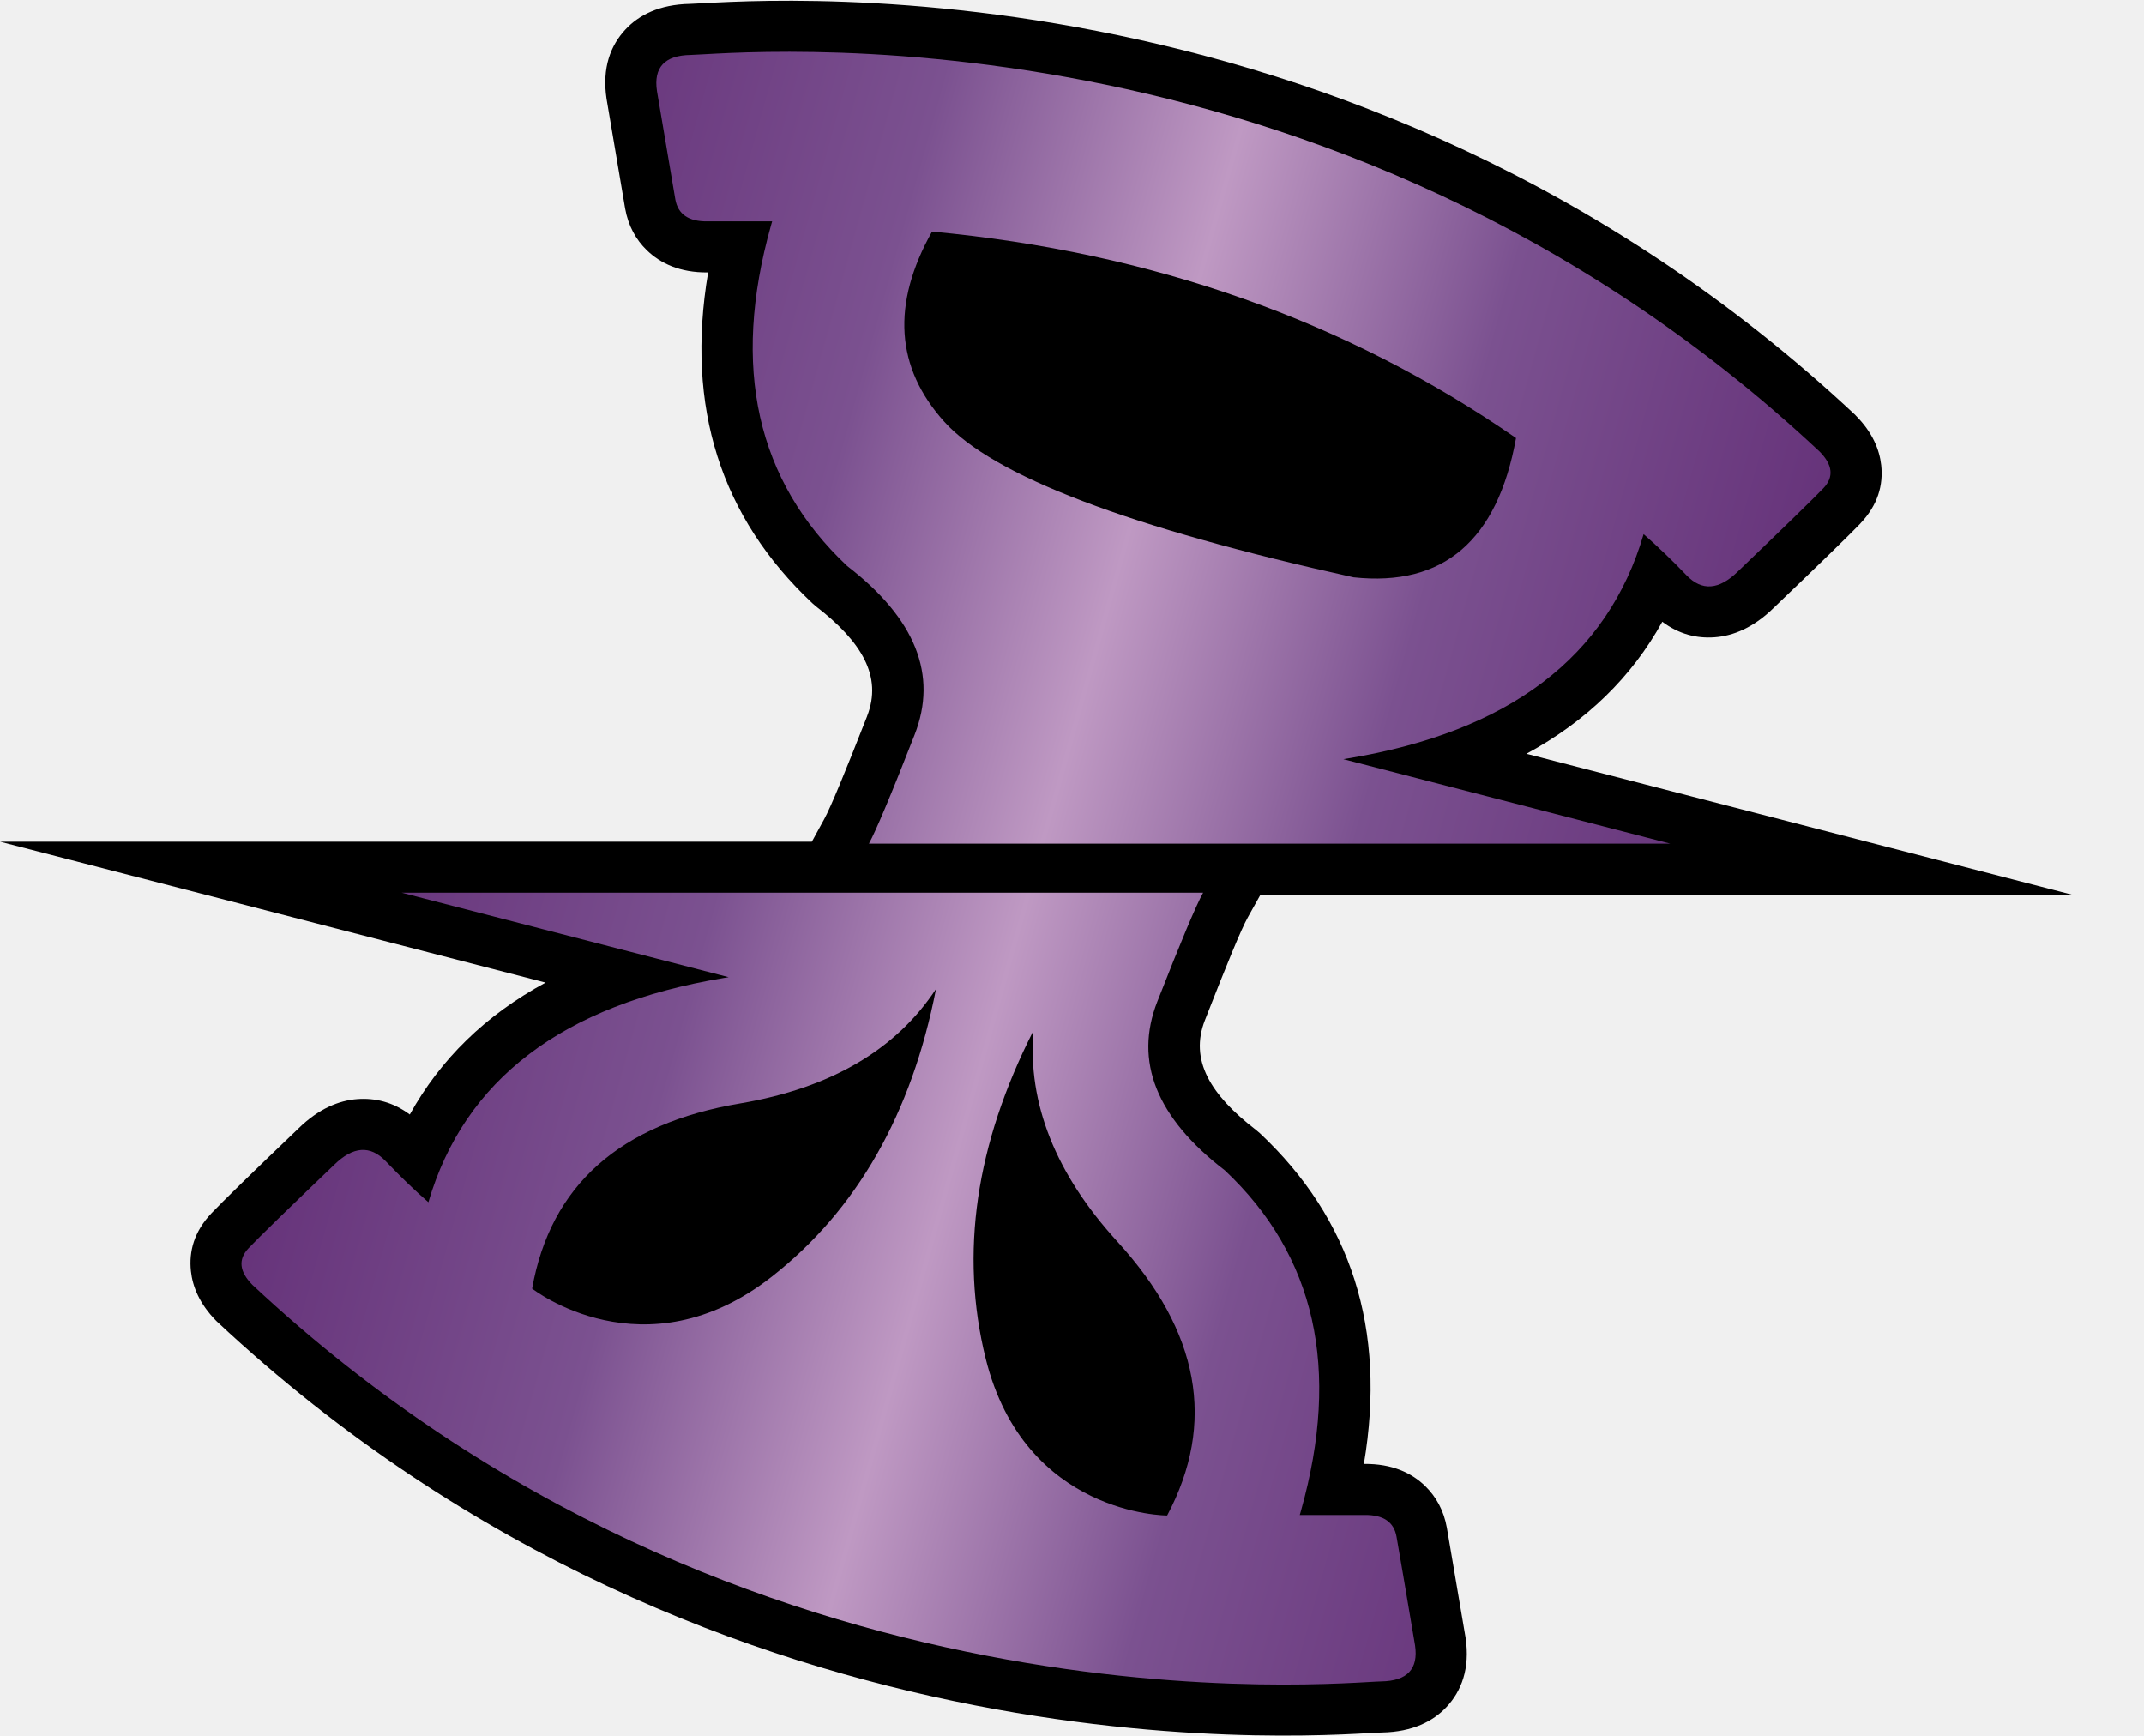
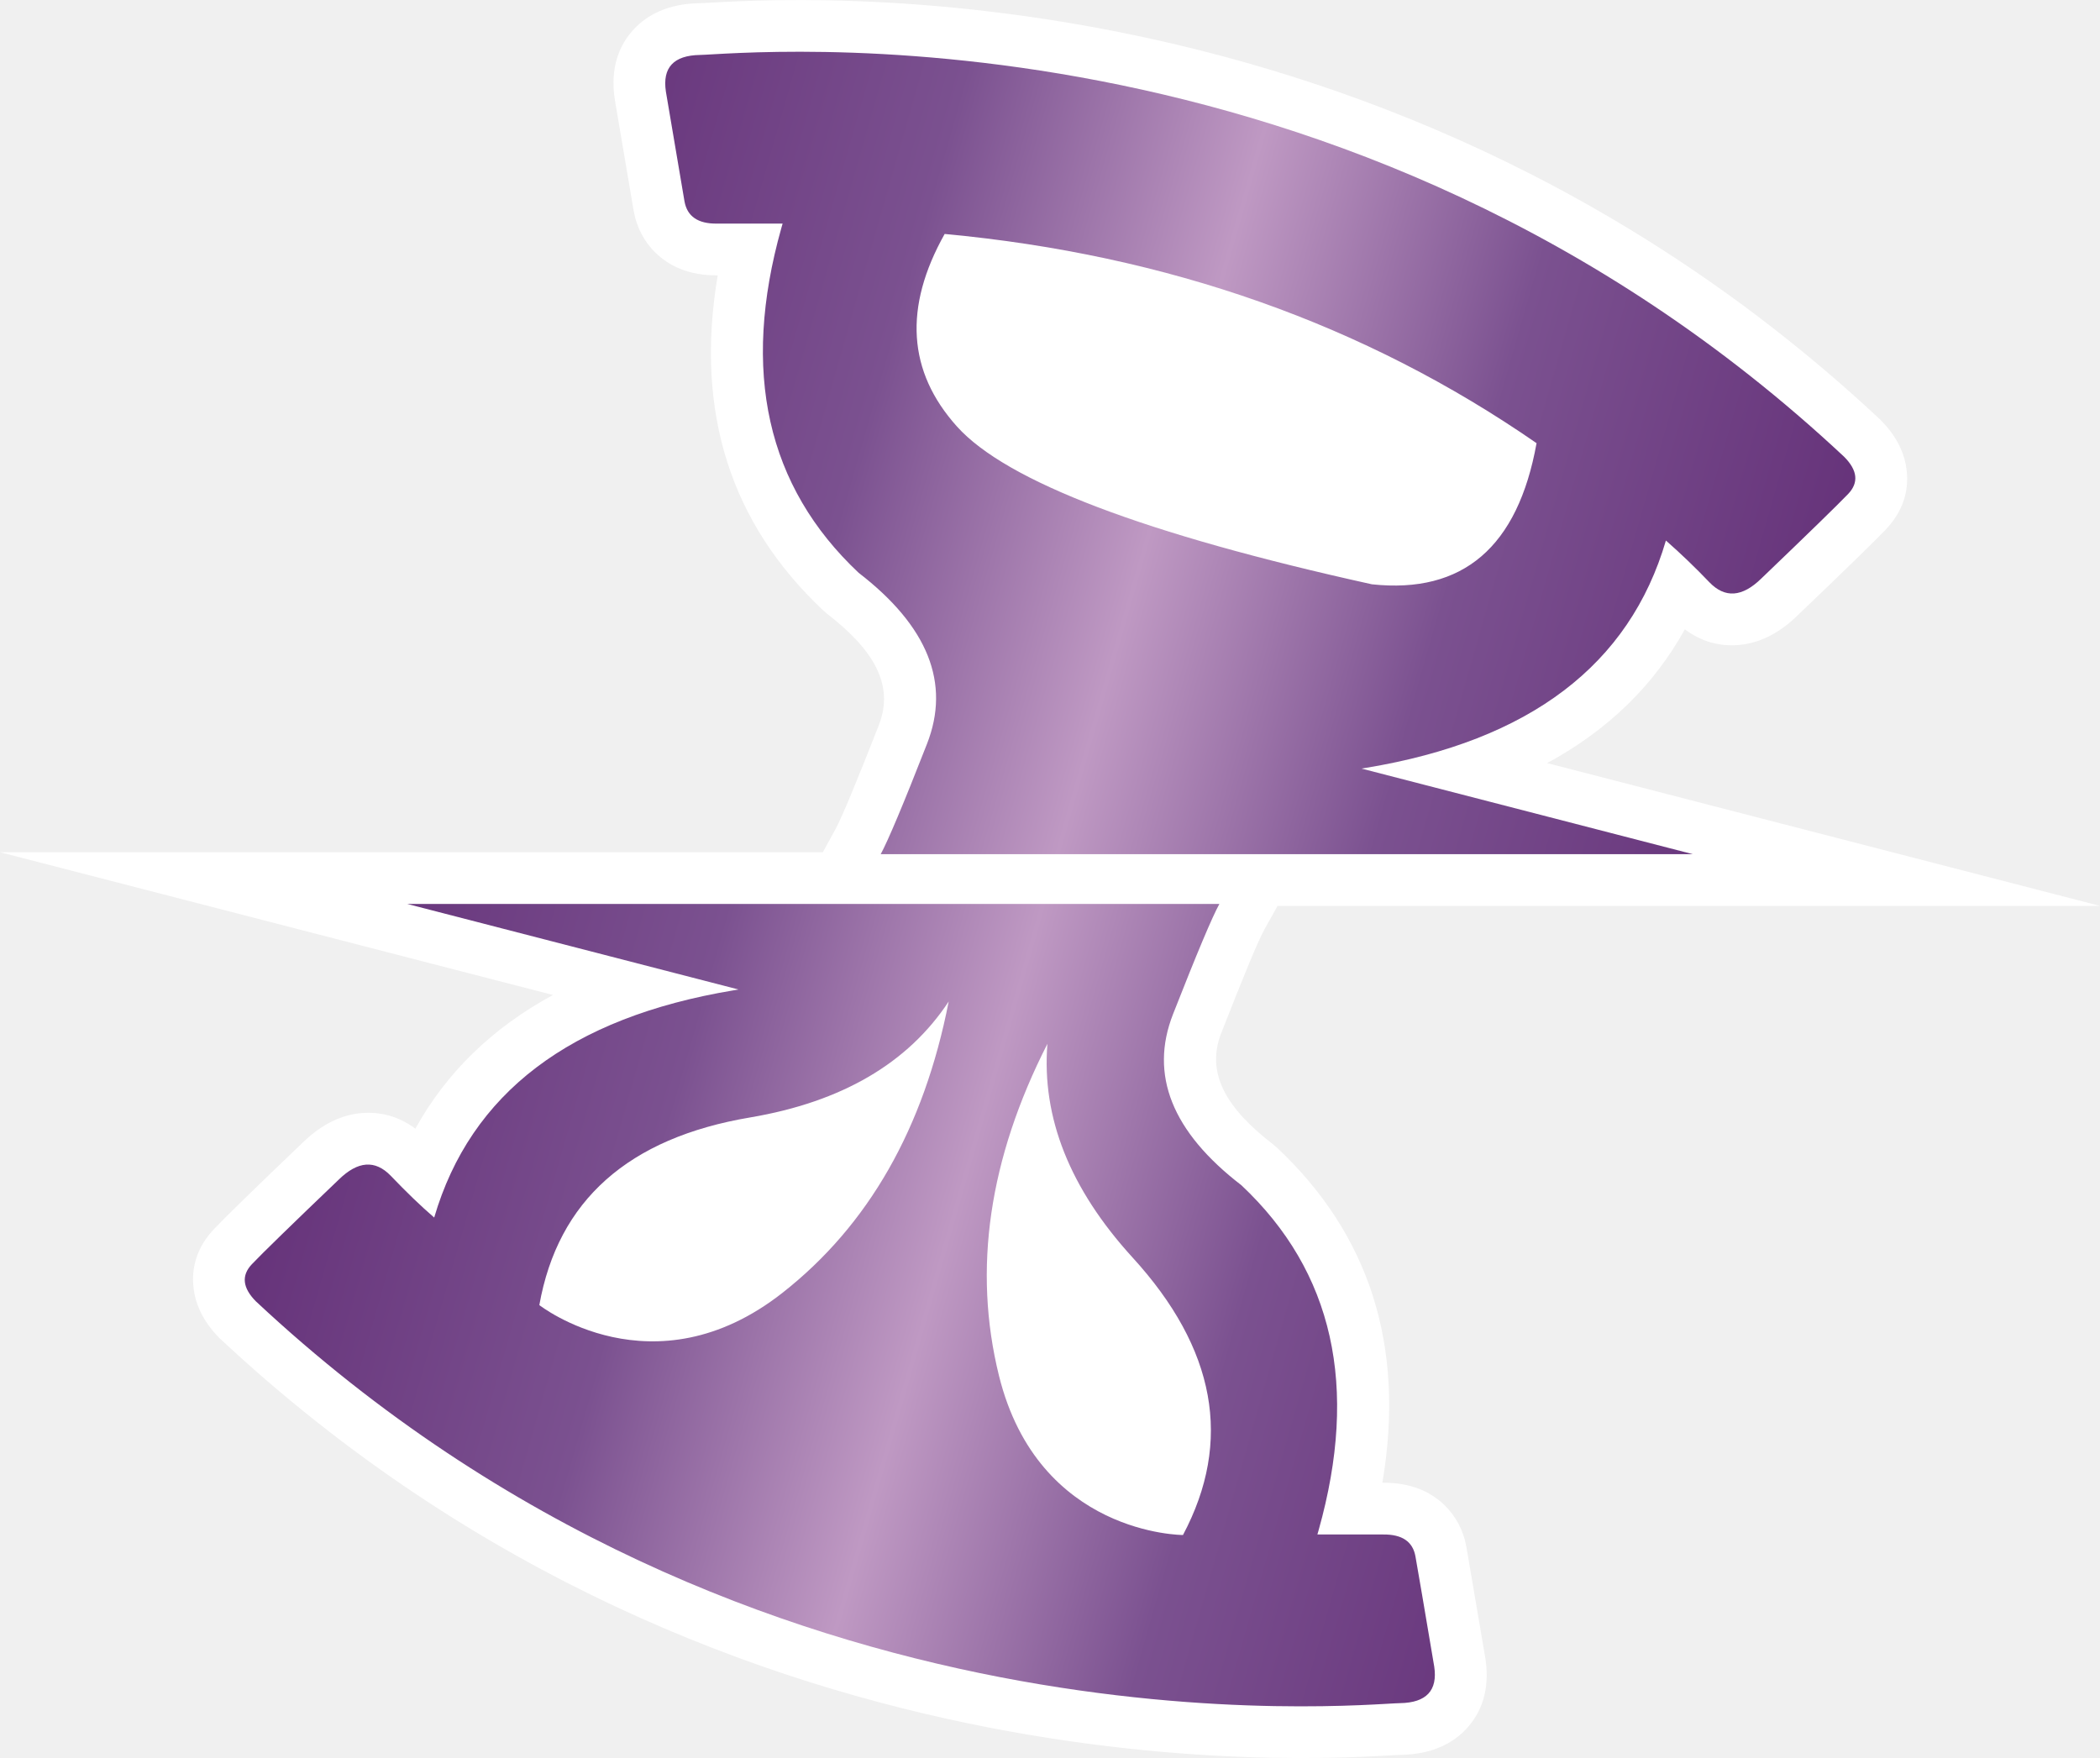
- <svg xmlns="http://www.w3.org/2000/svg" width="21" height="17" viewBox="0 0 21 17" version="1.1" xml:space="preserve" style="fill-rule:evenodd;clip-rule:evenodd;stroke-linejoin:round;stroke-miterlimit:2;">
-   <path d="M6.936,2.668c-0.224,1.323 0.127,2.4 1.02,3.239l0.037,0.032c0.446,0.344 0.653,0.685 0.5,1.075l-0,0.001c-0.217,0.553 -0.356,0.89 -0.42,1.007l-0.121,0.221l-7.952,-0l5.344,1.38c-0.589,0.319 -1.031,0.752 -1.33,1.292c-0.164,-0.122 -0.339,-0.164 -0.514,-0.151c-0.178,0.013 -0.378,0.093 -0.575,0.286c-0.462,0.441 -0.747,0.72 -0.852,0.83l-0.001,0.001c-0.17,0.179 -0.223,0.373 -0.202,0.568c0.016,0.151 0.084,0.32 0.246,0.485l0.007,0.007c4.972,4.652 11.019,4.032 11.414,4.026l0,-0c0.3,-0.005 0.502,-0.111 0.632,-0.25c0.144,-0.154 0.232,-0.375 0.186,-0.679l-0.183,-1.075c-0.03,-0.171 -0.106,-0.305 -0.212,-0.409c-0.131,-0.128 -0.324,-0.22 -0.598,-0.217l-0.003,0c0.224,-1.323 -0.126,-2.4 -1.019,-3.239l-0.038,-0.032c-0.447,-0.344 -0.653,-0.685 -0.5,-1.075c0.216,-0.552 0.354,-0.888 0.419,-1.005l0.125,-0.224l7.948,-0l-5.343,-1.38c0.589,-0.319 1.032,-0.752 1.331,-1.293c0.164,0.123 0.338,0.165 0.513,0.152c0.179,-0.013 0.379,-0.093 0.576,-0.286c0.46,-0.44 0.745,-0.718 0.851,-0.828l0.001,-0.002c0.171,-0.18 0.224,-0.375 0.203,-0.57c-0.017,-0.151 -0.085,-0.321 -0.249,-0.485l-0.006,-0.007c-4.971,-4.651 -11.018,-4.031 -11.413,-4.025l-0,0c-0.301,0.005 -0.503,0.112 -0.632,0.251c-0.144,0.154 -0.231,0.374 -0.185,0.678l0.182,1.074c0.031,0.173 0.107,0.307 0.212,0.409c0.133,0.129 0.325,0.221 0.598,0.218l0.003,-0Z" />
-   <path d="M11.784,8.743c-0.069,0.124 -0.218,0.479 -0.448,1.065c-0.23,0.586 -0.01,1.138 0.661,1.654c0.888,0.835 1.136,1.946 0.746,3.333l-0.012,0.042l0.636,0c0.183,-0.002 0.287,0.069 0.312,0.214c0.026,0.145 0.086,0.499 0.181,1.062c0.035,0.232 -0.076,0.35 -0.331,0.354c-0.383,0.006 -6.246,0.617 -11.057,-3.884c-0.128,-0.13 -0.141,-0.249 -0.038,-0.358c0.103,-0.108 0.383,-0.381 0.84,-0.818c0.184,-0.18 0.351,-0.193 0.502,-0.037c0.15,0.157 0.29,0.292 0.42,0.404c0.352,-1.202 1.316,-1.934 2.893,-2.196l0.048,-0.008l-3.202,-0.827l7.849,0Zm-1.662,1.352c-0.566,1.111 -0.722,2.18 -0.468,3.208c0.382,1.541 1.778,1.539 1.778,1.539c0.482,-0.907 0.318,-1.802 -0.49,-2.685c-0.603,-0.662 -0.877,-1.35 -0.82,-2.062Zm-0.954,-0.409c-0.394,0.597 -1.033,0.97 -1.916,1.12c-1.18,0.198 -1.86,0.803 -2.04,1.814c0,0 1.1,0.862 2.349,-0.118c0.832,-0.653 1.368,-1.592 1.607,-2.816Zm8.654,-5.264c0.129,0.13 0.142,0.249 0.039,0.358c-0.104,0.108 -0.384,0.381 -0.84,0.818c-0.184,0.18 -0.351,0.193 -0.502,0.036c-0.134,-0.14 -0.274,-0.275 -0.42,-0.403c-0.352,1.202 -1.316,1.934 -2.893,2.196l-0.048,0.008l3.201,0.827l-7.848,0c0.068,-0.124 0.218,-0.479 0.447,-1.065c0.23,-0.586 0.01,-1.138 -0.66,-1.654c-0.888,-0.835 -1.137,-1.946 -0.747,-3.333l0.012,-0.042l-0.636,0c-0.182,0.002 -0.286,-0.07 -0.312,-0.214c-0.06,-0.354 -0.12,-0.708 -0.18,-1.062c-0.035,-0.232 0.075,-0.35 0.33,-0.354c0.383,-0.006 6.247,-0.617 11.057,3.884Zm-8.693,-2.154c-0.398,0.71 -0.358,1.33 0.119,1.861c0.477,0.531 1.814,1.04 4.01,1.525c0.88,0.094 1.41,-0.36 1.591,-1.364c-1.659,-1.148 -3.566,-1.821 -5.72,-2.022Z" style="fill:url(#_Linear1);fill-rule:nonzero;" />
+ <svg xmlns="http://www.w3.org/2000/svg" id="Layer_2" width="20.294" height="16.99" viewBox="0 0 20.294 16.99">
  <defs>
-     <linearGradient id="_Linear1" x1="0" y1="0" x2="1" y2="0" gradientUnits="userSpaceOnUse" gradientTransform="matrix(14,4,-4.10965,14.3838,3,7)">
-       <stop offset="0" style="stop-color:#612c75;stop-opacity:1" />
-       <stop offset="0.3" style="stop-color:#7b5190;stop-opacity:1" />
-       <stop offset="0.5" style="stop-color:#bf99c3;stop-opacity:1" />
-       <stop offset="0.7" style="stop-color:#7b5190;stop-opacity:1" />
-       <stop offset="1" style="stop-color:#612c75;stop-opacity:1" />
+     <style>.cls-1{fill:#fff;fill-rule:evenodd;}.cls-2{fill:url(#linear-gradient);}</style>
+     <linearGradient id="linear-gradient" x1="-268.217" y1="385.57" x2="-267.217" y2="385.57" gradientTransform="translate(2173.622 6625.324) rotate(15.9454) scale(14.56022 -14.95938)" gradientUnits="userSpaceOnUse">
+       <stop offset="0" stop-color="#612c75" />
+       <stop offset=".3" stop-color="#7b5190" />
+       <stop offset=".5" stop-color="#bf99c3" />
+       <stop offset=".7" stop-color="#7b5190" />
+       <stop offset="1" stop-color="#612c75" />
    </linearGradient>
  </defs>
+   <g id="Layer_1-2">
+     <path class="cls-1" d="M6.936,2.661c-.224,1.323.127,2.4,1.02,3.239l.037.032c.446.344.653.685.5,1.075v.001c-.217.553-.356.89-.42,1.007l-.121.221H0l5.344,1.38c-.589.319-1.031.752-1.33,1.292-.164-.122-.339-.164-.514-.151-.178.013-.378.093-.575.286-.462.441-.747.72-.852.83l-.001.001c-.17.179-.223.373-.202.568.016.151.084.32.246.485l.007.007c4.972,4.652,11.019,4.032,11.414,4.026h0c.3-.005.502-.111.632-.25.144-.154.232-.375.186-.679l-.183-1.075c-.03-.171-.106-.305-.212-.409-.131-.128-.324-.22-.598-.217h-.003c.224-1.323-.126-2.4-1.019-3.239l-.038-.032c-.447-.344-.653-.685-.5-1.075.216-.552.354-.888.419-1.005l.125-.224h7.948l-5.343-1.38c.589-.319,1.032-.752,1.331-1.293.164.123.338.165.513.152.179-.013.379-.093.576-.286.46-.44.745-.718.851-.828l.001-.002c.171-.18.224-.375.203-.57-.017-.151-.085-.321-.249-.485l-.006-.007C13.2-.595,7.153.025,6.758.031h0c-.301.005-.503.112-.632.251-.144.154-.231.374-.185.678l.182,1.074c.031.173.107.307.212.409.133.129.325.221.598.218,0,0,.003,0,.003,0Z" />
+     <path class="cls-2" d="M11.784,8.736c-.069.124-.218.479-.448,1.065s-.01,1.138.661,1.654c.888.835,1.136,1.946.746,3.333l-.012.042h.636c.183-.002.287.069.312.214.026.145.086.499.181,1.062.035.232-.076.35-.331.354-.383.006-6.246.617-11.057-3.884-.128-.13-.141-.249-.038-.358.103-.108.383-.381.84-.818.184-.18.351-.193.502-.037.15.157.29.292.42.404.352-1.202,1.316-1.934,2.893-2.196l.048-.008-3.202-.827s7.849,0,7.849,0ZM10.122,10.088c-.566,1.111-.722,2.18-.468,3.208.382,1.541,1.778,1.539,1.778,1.539.482-.907.318-1.802-.49-2.685-.603-.662-.877-1.35-.82-2.062ZM9.168,9.679c-.394.597-1.033.97-1.916,1.12-1.18.198-1.86.803-2.04,1.814,0,0,1.1.862,2.349-.118.832-.653,1.368-1.592,1.607-2.816ZM17.822,4.415c.129.13.142.249.039.358-.104.108-.384.381-.84.818-.184.18-.351.193-.502.036-.134-.14-.274-.275-.42-.403-.352,1.202-1.316,1.934-2.893,2.196l-.048.008,3.201.827h-7.848c.068-.124.218-.479.447-1.065.23-.586.01-1.138-.66-1.654-.888-.835-1.137-1.946-.747-3.333l.012-.042h-.636c-.182.002-.286-.07-.312-.214-.06-.354-.12-.708-.18-1.062-.035-.232.075-.35.33-.354.383-.006,6.247-.617,11.057,3.884ZM9.129,2.261c-.398.71-.358,1.33.119,1.861.477.531,1.814,1.04,4.01,1.525.88.094,1.41-.36,1.591-1.364-1.659-1.148-3.566-1.821-5.72-2.022Z" />
+   </g>
</svg>
